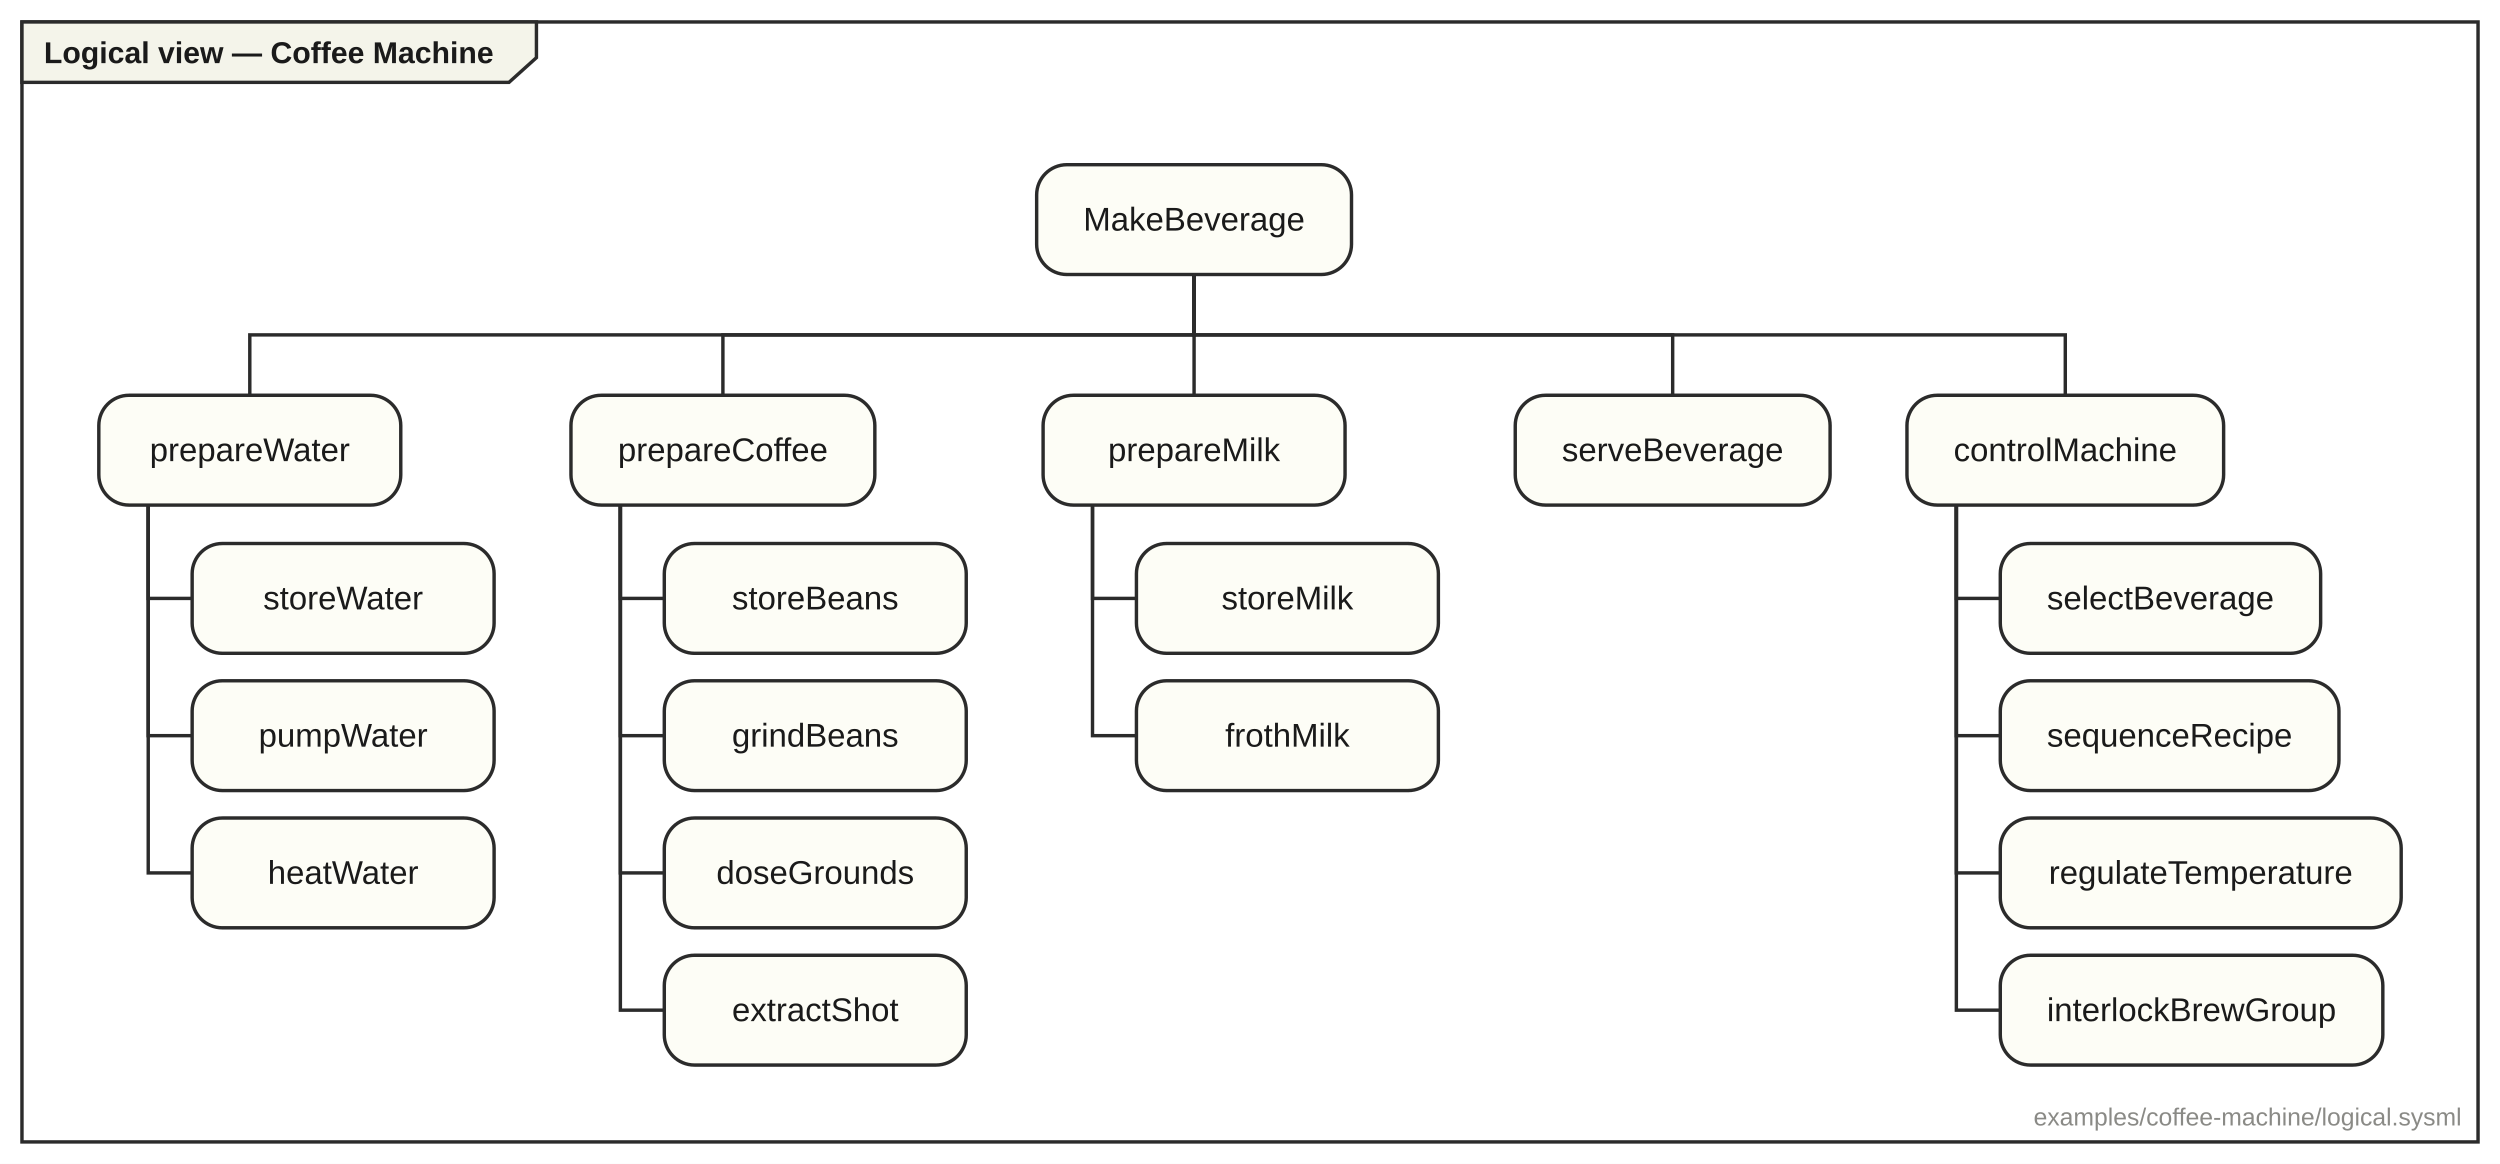
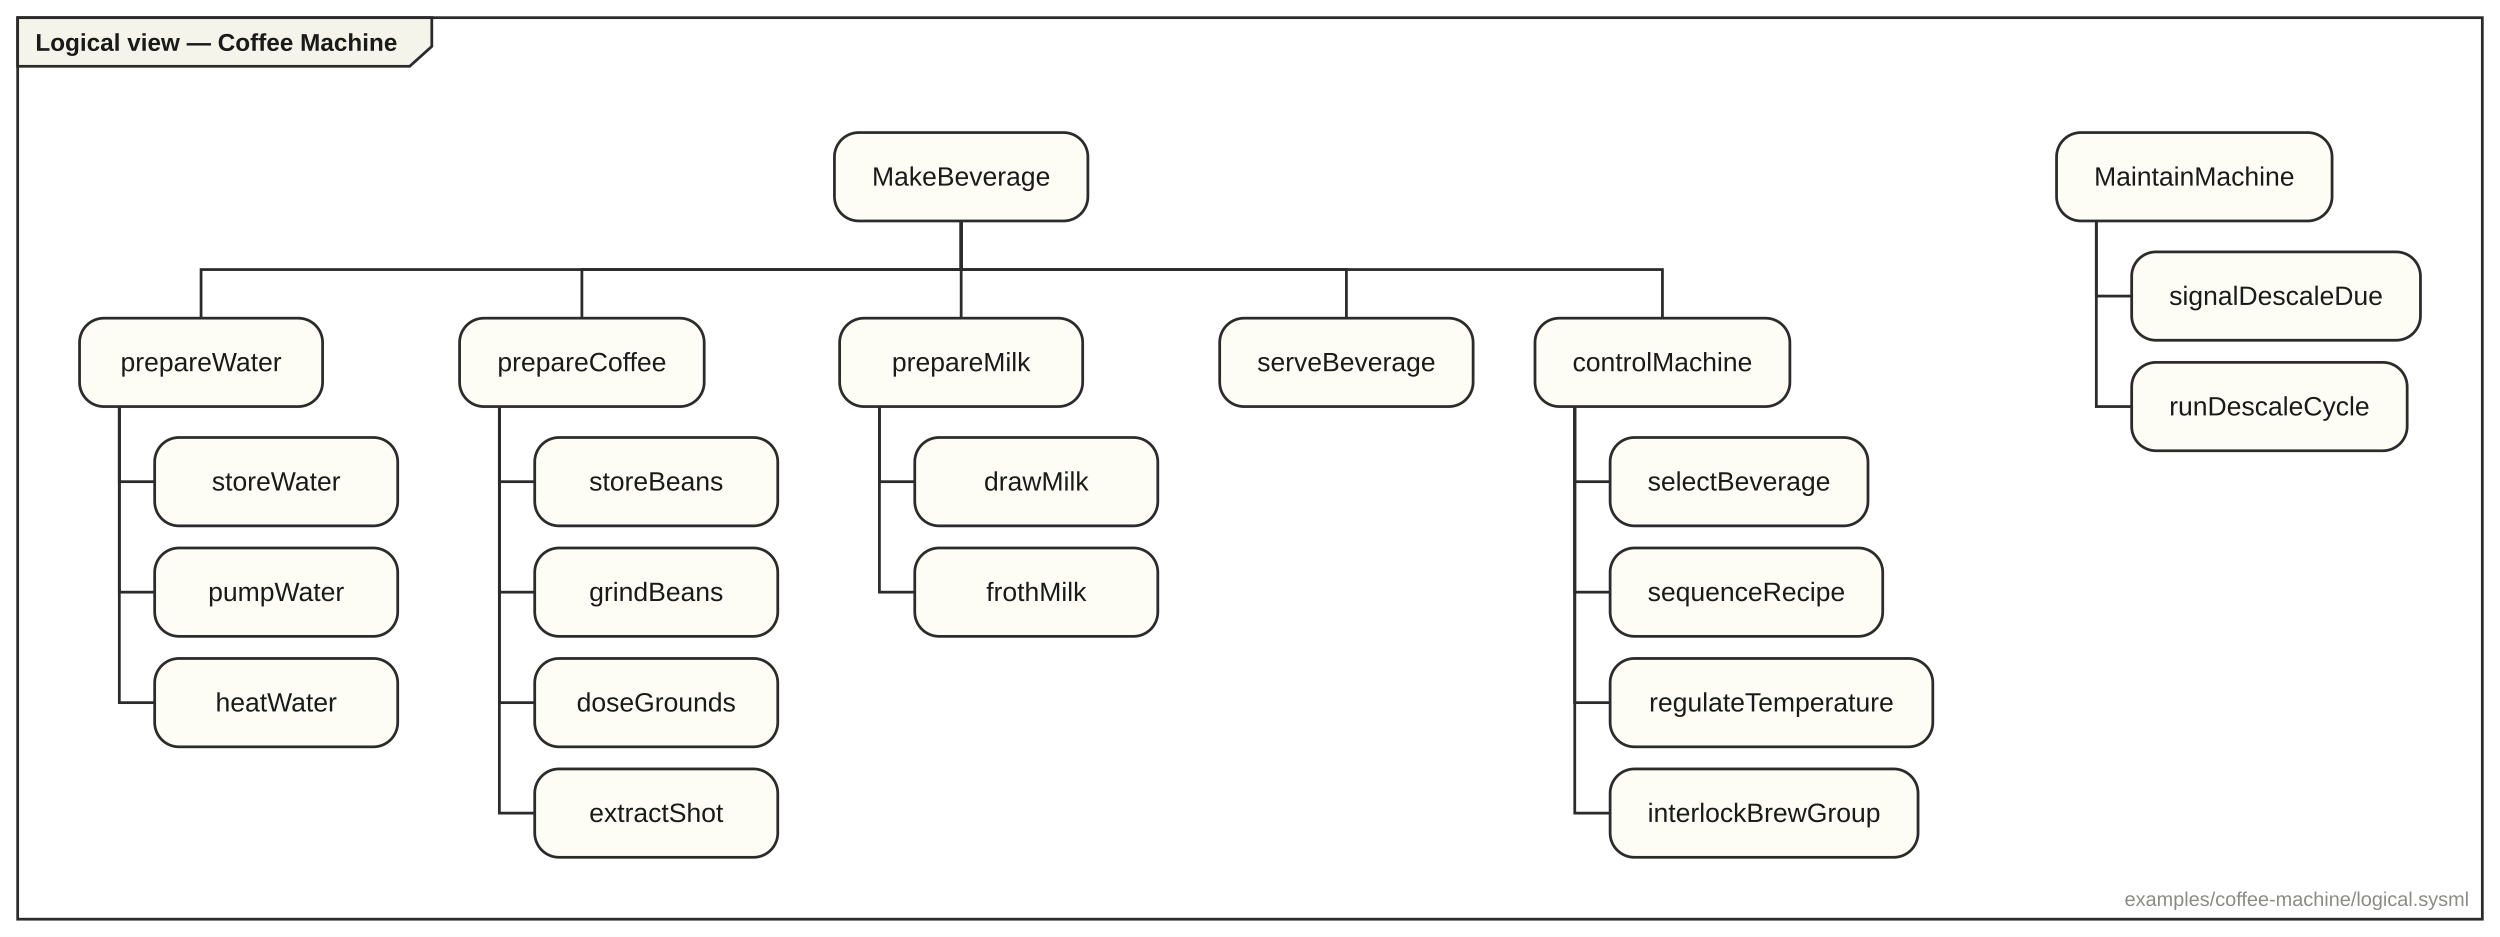
- <svg xmlns="http://www.w3.org/2000/svg" width="910.744" height="424" viewBox="0 0 910.744 424" font-family="Arial, Helvetica, Segoe UI, sans-serif">
+ <svg xmlns="http://www.w3.org/2000/svg" width="1131.44" height="424" viewBox="0 0 1131.44 424" font-family="Arial, Helvetica, Segoe UI, sans-serif">
  <defs>
    <marker id="triangle" markerWidth="14" markerHeight="12" refX="12" refY="5" orient="auto-start-reverse" markerUnits="userSpaceOnUse">
      <path d="M0,0 L12,5 L0,10 z" fill="white" stroke="#2b2b2b" stroke-width="1.25" />
    </marker>
    <marker id="diamond" markerWidth="18" markerHeight="12" refX="15" refY="5" orient="auto-start-reverse" markerUnits="userSpaceOnUse">
      <path d="M1,5 L8,1 L15,5 L8,9 z" fill="#2b2b2b" stroke="#2b2b2b" />
    </marker>
    <marker id="openArrow" markerWidth="12" markerHeight="12" refX="10" refY="5" orient="auto" markerUnits="userSpaceOnUse">
      <path d="M0,0 L10,5 L0,10" fill="none" stroke="#2b2b2b" stroke-width="1.25" />
    </marker>
  </defs>
-   <rect x="0" y="0" width="910.744" height="424" fill="white" />
-   <rect x="8" y="8" width="894.744" height="408" fill="none" stroke="#2b2b2b" stroke-width="1.25" />
+   <rect x="0" y="0" width="1131.44" height="424" fill="white" />
+   <rect x="8" y="8" width="1115.44" height="408" fill="none" stroke="#2b2b2b" stroke-width="1.25" />
  <path d="M8,8 L8,30 L185.423,30 L195.423,21 L195.423,8 Z" fill="#f4f4ea" stroke="#2b2b2b" stroke-width="1.25" />
  <text x="16" y="23" font-size="11" font-weight="600" fill="#1a1a1a">Logical view — Coffee Machine</text>
-   <text x="896.744" y="410" text-anchor="end" font-size="9" fill="#8a8a86">examples/coffee-machine/logical.sysml</text>
+   <text x="1117.44" y="410" text-anchor="end" font-size="9" fill="#8a8a86">examples/coffee-machine/logical.sysml</text>
  <g>
    <rect x="377.65" y="60" width="114.7" height="40" rx="11" ry="11" fill="#fdfdf6" stroke="#2b2b2b" stroke-width="1.25" />
    <text x="435" y="84" text-anchor="middle" font-size="12" fill="#1a1a1a">MakeBeverage</text>
  </g>
  <g>
    <rect x="36" y="144" width="110" height="40" rx="11" ry="11" fill="#fdfdf6" stroke="#2b2b2b" stroke-width="1.25" />
    <text x="91" y="168" text-anchor="middle" font-size="12" fill="#1a1a1a">prepareWater</text>
  </g>
  <g>
    <rect x="70" y="198" width="110" height="40" rx="11" ry="11" fill="#fdfdf6" stroke="#2b2b2b" stroke-width="1.25" />
    <text x="125" y="222" text-anchor="middle" font-size="12" fill="#1a1a1a">storeWater</text>
  </g>
  <g>
    <rect x="70" y="248" width="110" height="40" rx="11" ry="11" fill="#fdfdf6" stroke="#2b2b2b" stroke-width="1.25" />
    <text x="125" y="272" text-anchor="middle" font-size="12" fill="#1a1a1a">pumpWater</text>
  </g>
  <g>
    <rect x="70" y="298" width="110" height="40" rx="11" ry="11" fill="#fdfdf6" stroke="#2b2b2b" stroke-width="1.25" />
    <text x="125" y="322" text-anchor="middle" font-size="12" fill="#1a1a1a">heatWater</text>
  </g>
  <g>
    <rect x="208" y="144" width="110.704" height="40" rx="11" ry="11" fill="#fdfdf6" stroke="#2b2b2b" stroke-width="1.25" />
    <text x="263.352" y="168" text-anchor="middle" font-size="12" fill="#1a1a1a">prepareCoffee</text>
  </g>
  <g>
    <rect x="242" y="198" width="110" height="40" rx="11" ry="11" fill="#fdfdf6" stroke="#2b2b2b" stroke-width="1.25" />
    <text x="297" y="222" text-anchor="middle" font-size="12" fill="#1a1a1a">storeBeans</text>
  </g>
  <g>
    <rect x="242" y="248" width="110" height="40" rx="11" ry="11" fill="#fdfdf6" stroke="#2b2b2b" stroke-width="1.25" />
    <text x="297" y="272" text-anchor="middle" font-size="12" fill="#1a1a1a">grindBeans</text>
  </g>
  <g>
    <rect x="242" y="298" width="110" height="40" rx="11" ry="11" fill="#fdfdf6" stroke="#2b2b2b" stroke-width="1.25" />
    <text x="297" y="322" text-anchor="middle" font-size="12" fill="#1a1a1a">doseGrounds</text>
  </g>
  <g>
    <rect x="242" y="348" width="110" height="40" rx="11" ry="11" fill="#fdfdf6" stroke="#2b2b2b" stroke-width="1.25" />
    <text x="297" y="372" text-anchor="middle" font-size="12" fill="#1a1a1a">extractShot</text>
  </g>
  <g>
    <rect x="380" y="144" width="110" height="40" rx="11" ry="11" fill="#fdfdf6" stroke="#2b2b2b" stroke-width="1.25" />
    <text x="435" y="168" text-anchor="middle" font-size="12" fill="#1a1a1a">prepareMilk</text>
  </g>
  <g>
    <rect x="414" y="198" width="110" height="40" rx="11" ry="11" fill="#fdfdf6" stroke="#2b2b2b" stroke-width="1.25" />
-     <text x="469" y="222" text-anchor="middle" font-size="12" fill="#1a1a1a">storeMilk</text>
+     <text x="469" y="222" text-anchor="middle" font-size="12" fill="#1a1a1a">drawMilk</text>
  </g>
  <g>
    <rect x="414" y="248" width="110" height="40" rx="11" ry="11" fill="#fdfdf6" stroke="#2b2b2b" stroke-width="1.25" />
    <text x="469" y="272" text-anchor="middle" font-size="12" fill="#1a1a1a">frothMilk</text>
  </g>
  <g>
    <rect x="552" y="144" width="114.7" height="40" rx="11" ry="11" fill="#fdfdf6" stroke="#2b2b2b" stroke-width="1.25" />
    <text x="609.35" y="168" text-anchor="middle" font-size="12" fill="#1a1a1a">serveBeverage</text>
  </g>
  <g>
    <rect x="694.7" y="144" width="115.36" height="40" rx="11" ry="11" fill="#fdfdf6" stroke="#2b2b2b" stroke-width="1.25" />
    <text x="752.38" y="168" text-anchor="middle" font-size="12" fill="#1a1a1a">controlMachine</text>
  </g>
  <g>
    <rect x="728.7" y="198" width="116.704" height="40" rx="11" ry="11" fill="#fdfdf6" stroke="#2b2b2b" stroke-width="1.25" />
    <text x="787.052" y="222" text-anchor="middle" font-size="12" fill="#1a1a1a">selectBeverage</text>
  </g>
  <g>
    <rect x="728.7" y="248" width="123.376" height="40" rx="11" ry="11" fill="#fdfdf6" stroke="#2b2b2b" stroke-width="1.25" />
    <text x="790.388" y="272" text-anchor="middle" font-size="12" fill="#1a1a1a">sequenceRecipe</text>
  </g>
  <g>
    <rect x="728.7" y="298" width="146.044" height="40" rx="11" ry="11" fill="#fdfdf6" stroke="#2b2b2b" stroke-width="1.25" />
    <text x="801.722" y="322" text-anchor="middle" font-size="12" fill="#1a1a1a">regulateTemperature</text>
  </g>
  <g>
    <rect x="728.7" y="348" width="139.36" height="40" rx="11" ry="11" fill="#fdfdf6" stroke="#2b2b2b" stroke-width="1.25" />
    <text x="798.38" y="372" text-anchor="middle" font-size="12" fill="#1a1a1a">interlockBrewGroup</text>
  </g>
+   <g>
+     <rect x="930.744" y="60" width="124.696" height="40" rx="11" ry="11" fill="#fdfdf6" stroke="#2b2b2b" stroke-width="1.25" />
+     <text x="993.092" y="84" text-anchor="middle" font-size="12" fill="#1a1a1a">MaintainMachine</text>
+   </g>
+   <g>
+     <rect x="964.744" y="114" width="130.696" height="40" rx="11" ry="11" fill="#fdfdf6" stroke="#2b2b2b" stroke-width="1.25" />
+     <text x="1030.092" y="138" text-anchor="middle" font-size="12" fill="#1a1a1a">signalDescaleDue</text>
+   </g>
+   <g>
+     <rect x="964.744" y="164" width="124.684" height="40" rx="11" ry="11" fill="#fdfdf6" stroke="#2b2b2b" stroke-width="1.25" />
+     <text x="1027.086" y="188" text-anchor="middle" font-size="12" fill="#1a1a1a">runDescaleCycle</text>
+   </g>
  <polyline points="54,184 54,218 70,218" fill="none" stroke="#2b2b2b" stroke-width="1.25" />
  <polyline points="54,184 54,268 70,268" fill="none" stroke="#2b2b2b" stroke-width="1.25" />
  <polyline points="54,184 54,318 70,318" fill="none" stroke="#2b2b2b" stroke-width="1.25" />
  <polyline points="435,100 435,122 91,122 91,144" fill="none" stroke="#2b2b2b" stroke-width="1.25" />
  <polyline points="226,184 226,218 242,218" fill="none" stroke="#2b2b2b" stroke-width="1.25" />
  <polyline points="226,184 226,268 242,268" fill="none" stroke="#2b2b2b" stroke-width="1.25" />
  <polyline points="226,184 226,318 242,318" fill="none" stroke="#2b2b2b" stroke-width="1.25" />
  <polyline points="226,184 226,368 242,368" fill="none" stroke="#2b2b2b" stroke-width="1.25" />
  <polyline points="435,100 435,122 263.352,122 263.352,144" fill="none" stroke="#2b2b2b" stroke-width="1.25" />
  <polyline points="398,184 398,218 414,218" fill="none" stroke="#2b2b2b" stroke-width="1.25" />
  <polyline points="398,184 398,268 414,268" fill="none" stroke="#2b2b2b" stroke-width="1.25" />
  <polyline points="435,100 435,122 435,144" fill="none" stroke="#2b2b2b" stroke-width="1.25" />
  <polyline points="435,100 435,122 609.35,122 609.35,144" fill="none" stroke="#2b2b2b" stroke-width="1.25" />
  <polyline points="712.7,184 712.7,218 728.7,218" fill="none" stroke="#2b2b2b" stroke-width="1.25" />
  <polyline points="712.7,184 712.7,268 728.7,268" fill="none" stroke="#2b2b2b" stroke-width="1.25" />
  <polyline points="712.7,184 712.7,318 728.7,318" fill="none" stroke="#2b2b2b" stroke-width="1.25" />
  <polyline points="712.7,184 712.7,368 728.7,368" fill="none" stroke="#2b2b2b" stroke-width="1.25" />
  <polyline points="435,100 435,122 752.38,122 752.38,144" fill="none" stroke="#2b2b2b" stroke-width="1.25" />
+   <polyline points="948.744,100 948.744,134 964.744,134" fill="none" stroke="#2b2b2b" stroke-width="1.25" />
+   <polyline points="948.744,100 948.744,184 964.744,184" fill="none" stroke="#2b2b2b" stroke-width="1.25" />
</svg>
